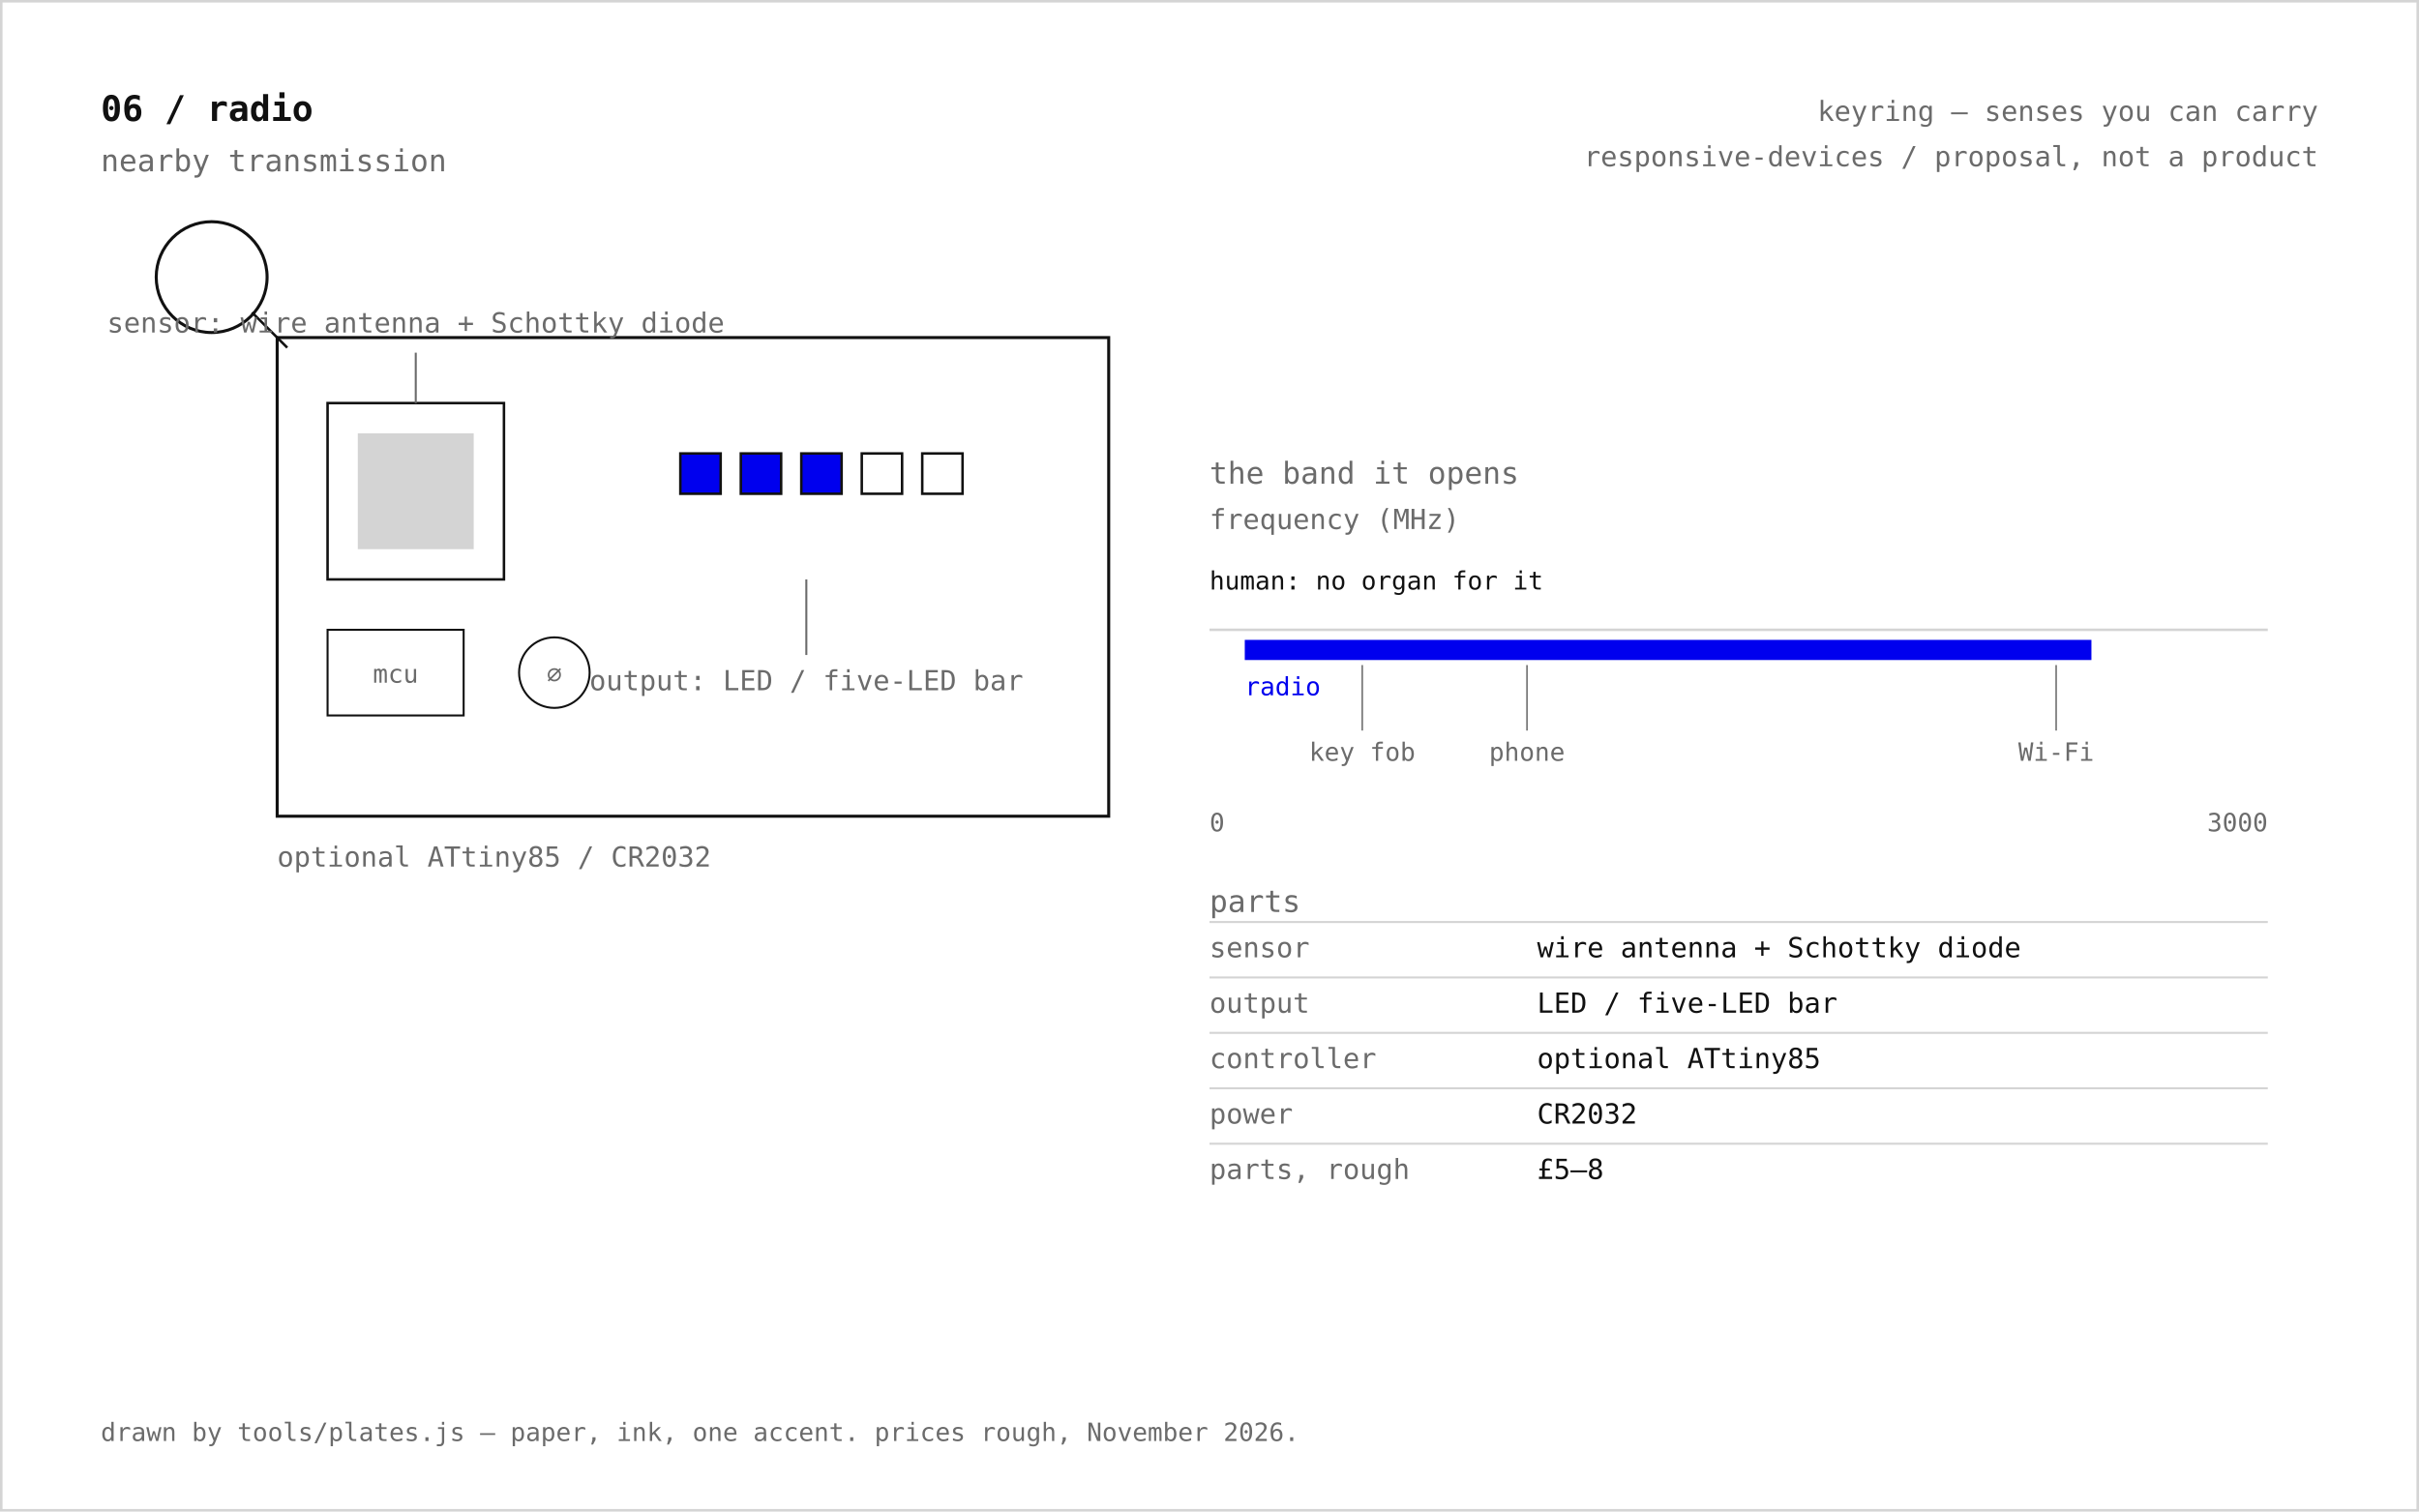
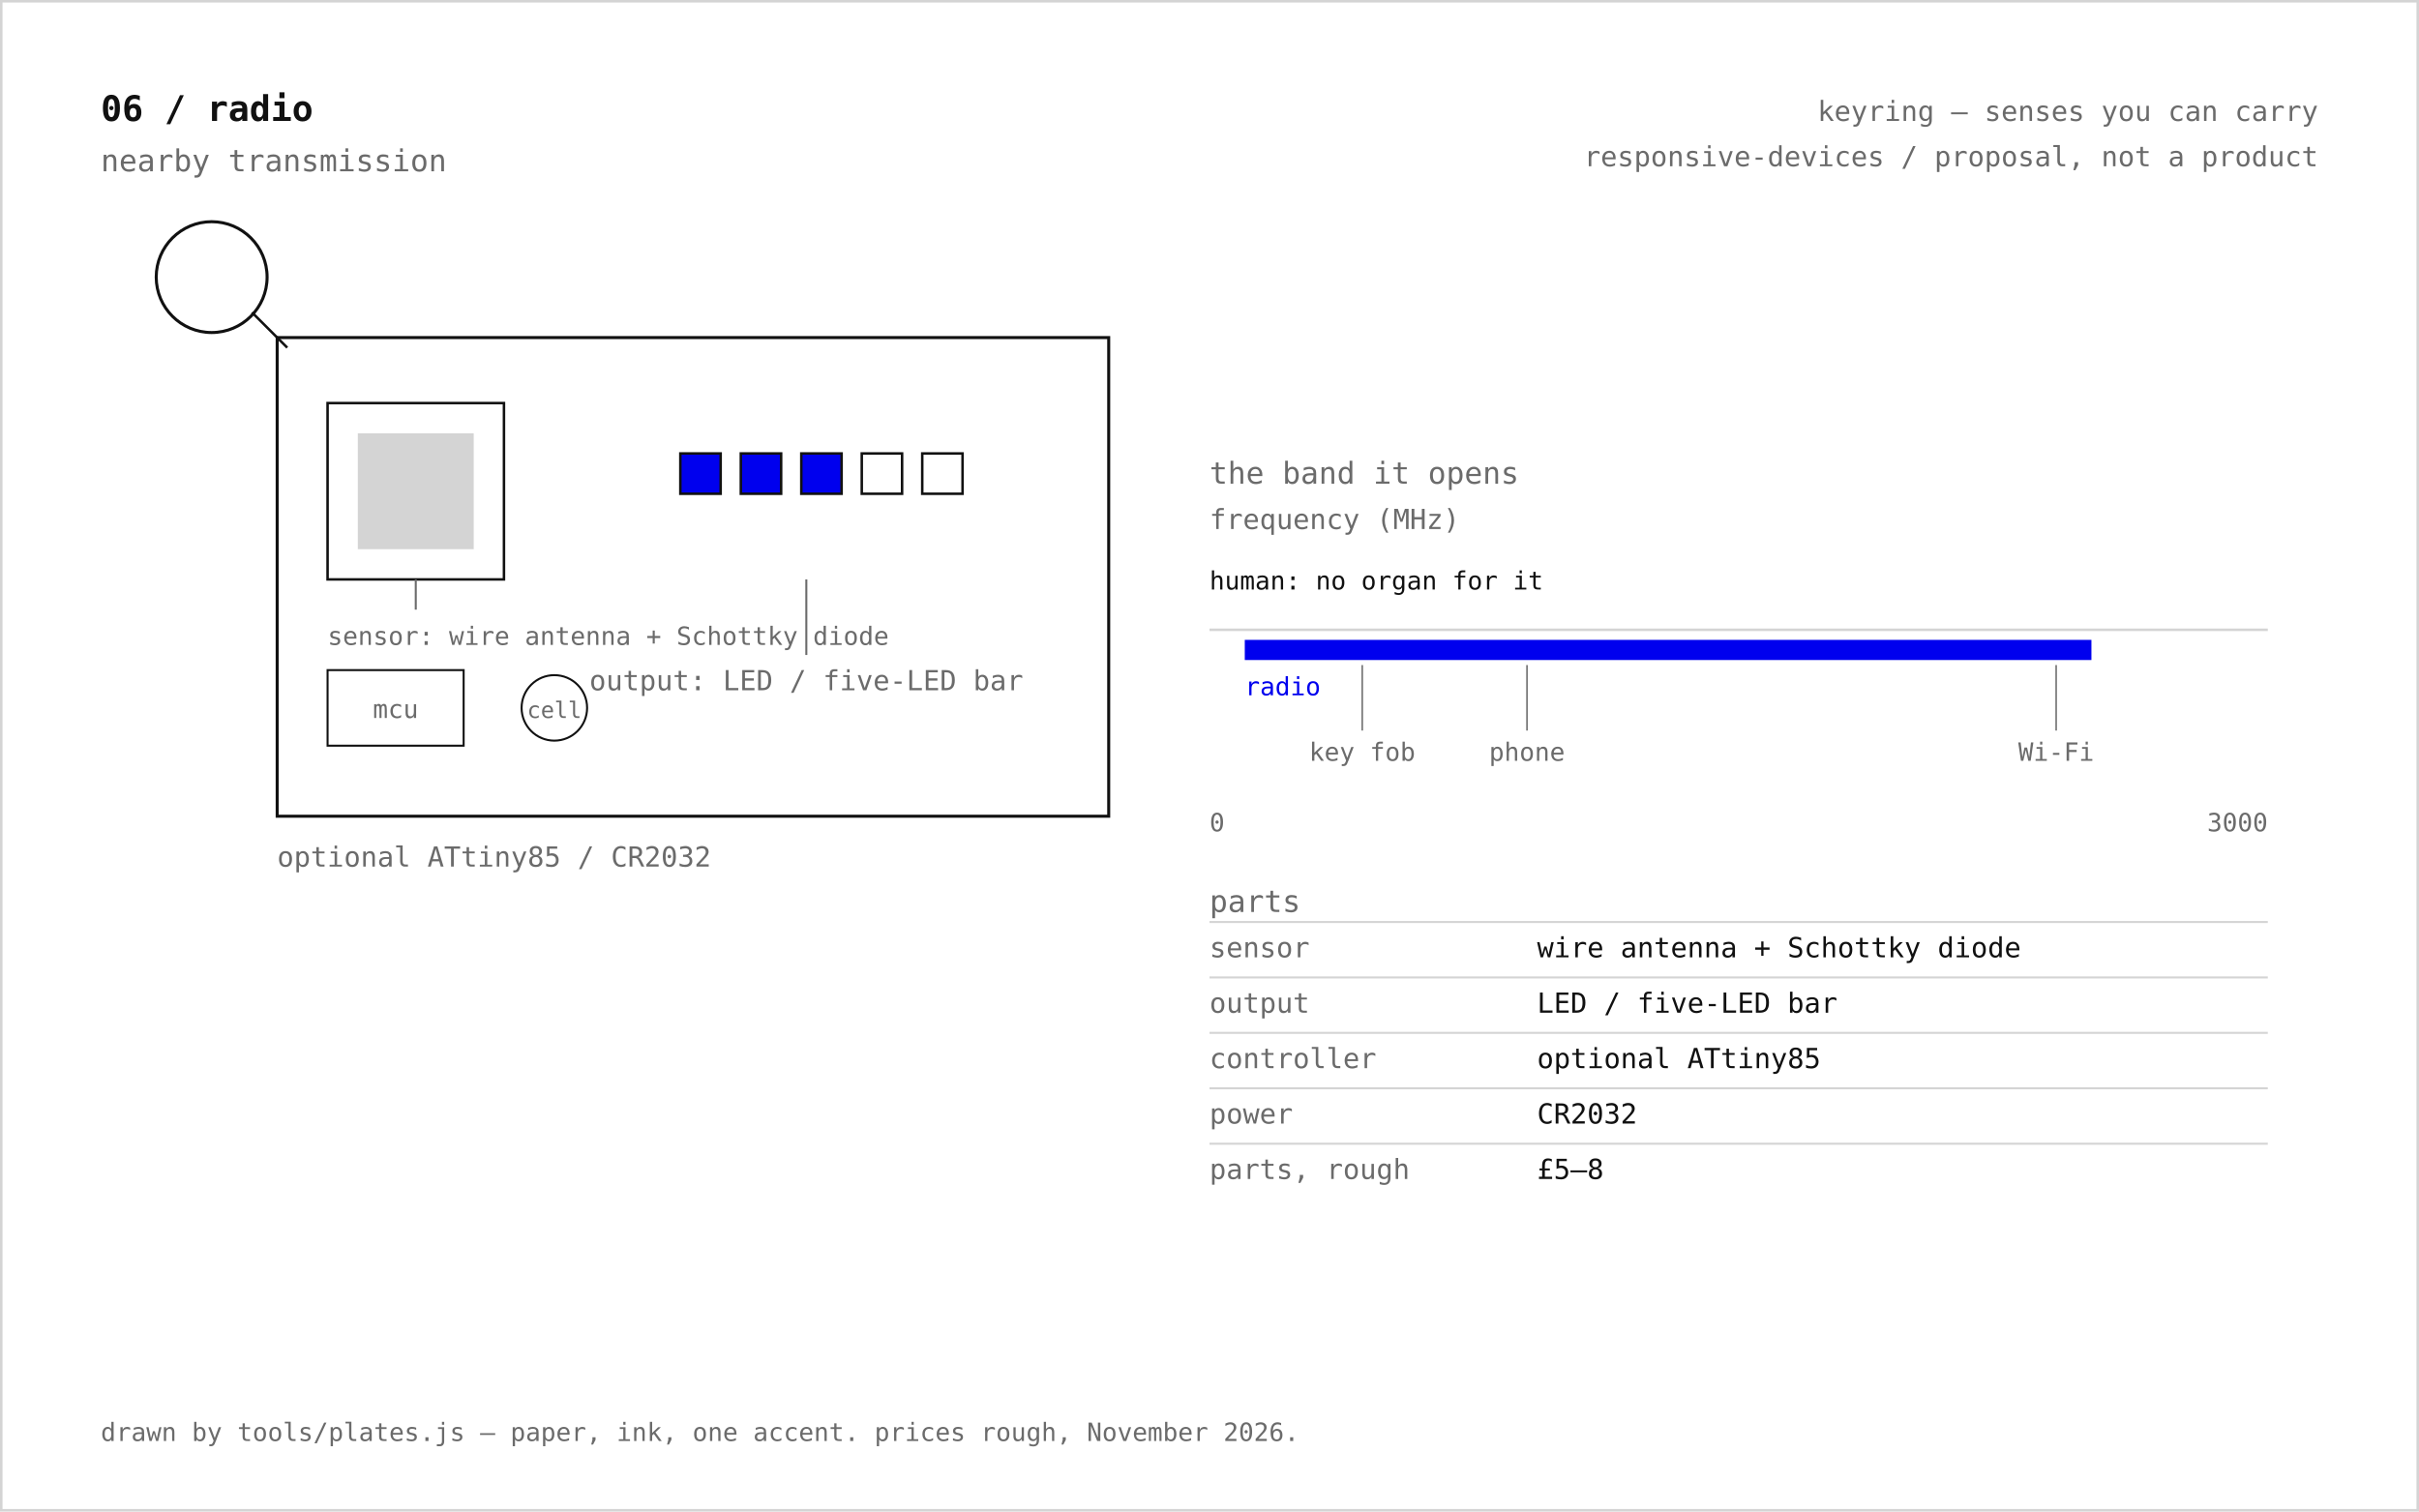
<svg xmlns="http://www.w3.org/2000/svg" viewBox="0 0 960 600" width="960" height="600" role="img" aria-label="radio — nearby transmission">
  <rect width="960" height="600" fill="#ffffff" />
  <rect x="0.5" y="0.5" width="959" height="599" fill="none" stroke="#d4d4d4" />
  <text x="40" y="48" font-family="IBM Plex Mono, ui-monospace, Menlo, monospace" font-size="14" fill="#111111" font-weight="600">06 / radio</text>
  <text x="40" y="68" font-family="IBM Plex Mono, ui-monospace, Menlo, monospace" font-size="12" fill="#6b6b6b">nearby transmission</text>
  <text x="920" y="48" font-family="IBM Plex Mono, ui-monospace, Menlo, monospace" font-size="11" fill="#6b6b6b" text-anchor="end">keyring — senses you can carry</text>
  <text x="920" y="66" font-family="IBM Plex Mono, ui-monospace, Menlo, monospace" font-size="11" fill="#6b6b6b" text-anchor="end">responsive-devices / proposal, not a product</text>
  <circle cx="84" cy="110" r="22" fill="none" stroke="#111111" stroke-width="1.2" />
  <line x1="100" y1="124" x2="114" y2="138" stroke="#111111" stroke-width="1" />
  <rect x="110" y="134" width="330" height="190" fill="none" stroke="#111111" stroke-width="1.2" />
  <rect x="130" y="160" width="70" height="70" fill="none" stroke="#111111" stroke-width="1" />
  <rect x="142" y="172" width="46" height="46" fill="#d4d4d4" stroke="none" />
-   <line x1="165" y1="160" x2="165" y2="140" stroke="#6b6b6b" stroke-width="0.8" />
-   <text x="165" y="132" font-family="IBM Plex Mono, ui-monospace, Menlo, monospace" font-size="11" fill="#6b6b6b" text-anchor="middle">sensor: wire antenna + Schottky diode</text>
+   <line x1="165" y1="230" x2="165" y2="242" stroke="#6b6b6b" stroke-width="0.8" />
+   <text x="130" y="256" font-family="IBM Plex Mono, ui-monospace, Menlo, monospace" font-size="10" fill="#6b6b6b">sensor: wire antenna + Schottky diode</text>
  <rect x="270" y="180" width="16" height="16" fill="#0000ee" stroke="#111111" stroke-width="1" />
  <rect x="294" y="180" width="16" height="16" fill="#0000ee" stroke="#111111" stroke-width="1" />
  <rect x="318" y="180" width="16" height="16" fill="#0000ee" stroke="#111111" stroke-width="1" />
  <rect x="342" y="180" width="16" height="16" fill="none" stroke="#111111" stroke-width="1" />
  <rect x="366" y="180" width="16" height="16" fill="none" stroke="#111111" stroke-width="1" />
  <line x1="320" y1="230" x2="320" y2="260" stroke="#6b6b6b" stroke-width="0.8" />
  <text x="320" y="274" font-family="IBM Plex Mono, ui-monospace, Menlo, monospace" font-size="11" fill="#6b6b6b" text-anchor="middle">output: LED / five-LED bar</text>
-   <rect x="130" y="250" width="54" height="34" fill="none" stroke="#111111" stroke-width="0.8" />
-   <text x="157" y="271" font-family="IBM Plex Mono, ui-monospace, Menlo, monospace" font-size="10" fill="#6b6b6b" text-anchor="middle">mcu</text>
-   <circle cx="220" cy="267" r="14" fill="none" stroke="#111111" stroke-width="0.8" />
-   <text x="220" y="271" font-family="IBM Plex Mono, ui-monospace, Menlo, monospace" font-size="10" fill="#6b6b6b" text-anchor="middle">⌀</text>
+   <rect x="130" y="266" width="54" height="30" fill="none" stroke="#111111" stroke-width="0.8" />
+   <text x="157" y="285" font-family="IBM Plex Mono, ui-monospace, Menlo, monospace" font-size="10" fill="#6b6b6b" text-anchor="middle">mcu</text>
+   <circle cx="220" cy="281" r="13" fill="none" stroke="#111111" stroke-width="0.8" />
+   <text x="220" y="285" font-family="IBM Plex Mono, ui-monospace, Menlo, monospace" font-size="9" fill="#6b6b6b" text-anchor="middle">cell</text>
  <text x="110" y="344" font-family="IBM Plex Mono, ui-monospace, Menlo, monospace" font-size="11" fill="#6b6b6b">optional ATtiny85  /  CR2032</text>
  <text x="480" y="192" font-family="IBM Plex Mono, ui-monospace, Menlo, monospace" font-size="12" fill="#6b6b6b">the band it opens</text>
  <text x="480" y="210" font-family="IBM Plex Mono, ui-monospace, Menlo, monospace" font-size="11" fill="#6b6b6b">frequency (MHz)</text>
  <line x1="480" y1="250" x2="900" y2="250" stroke="#d4d4d4" stroke-width="1" />
  <text x="480" y="234" font-family="IBM Plex Mono, ui-monospace, Menlo, monospace" font-size="10" fill="#111111">human: no organ for it</text>
  <rect x="494" y="254" width="336" height="8" fill="#0000ee" />
  <text x="494" y="276" font-family="IBM Plex Mono, ui-monospace, Menlo, monospace" font-size="10" fill="#0000ee">radio</text>
  <line x1="540.62" y1="264" x2="540.62" y2="290" stroke="#6b6b6b" stroke-width="0.6" />
  <text x="540.62" y="302" font-family="IBM Plex Mono, ui-monospace, Menlo, monospace" font-size="10" fill="#6b6b6b" text-anchor="middle">key fob</text>
  <line x1="606" y1="264" x2="606" y2="290" stroke="#6b6b6b" stroke-width="0.6" />
  <text x="606" y="302" font-family="IBM Plex Mono, ui-monospace, Menlo, monospace" font-size="10" fill="#6b6b6b" text-anchor="middle">phone</text>
  <line x1="816" y1="264" x2="816" y2="290" stroke="#6b6b6b" stroke-width="0.6" />
  <text x="816" y="302" font-family="IBM Plex Mono, ui-monospace, Menlo, monospace" font-size="10" fill="#6b6b6b" text-anchor="middle">Wi-Fi</text>
  <text x="480" y="330" font-family="IBM Plex Mono, ui-monospace, Menlo, monospace" font-size="10" fill="#6b6b6b">0</text>
  <text x="900" y="330" font-family="IBM Plex Mono, ui-monospace, Menlo, monospace" font-size="10" fill="#6b6b6b" text-anchor="end">3000</text>
  <text x="480" y="362" font-family="IBM Plex Mono, ui-monospace, Menlo, monospace" font-size="12" fill="#6b6b6b">parts</text>
  <line x1="480" y1="366" x2="900" y2="366" stroke="#d4d4d4" stroke-width="0.8" />
  <text x="480" y="380" font-family="IBM Plex Mono, ui-monospace, Menlo, monospace" font-size="11" fill="#6b6b6b">sensor</text>
  <text x="610" y="380" font-family="IBM Plex Mono, ui-monospace, Menlo, monospace" font-size="11" fill="#111111">wire antenna + Schottky diode</text>
  <line x1="480" y1="388" x2="900" y2="388" stroke="#d4d4d4" stroke-width="0.8" />
  <text x="480" y="402" font-family="IBM Plex Mono, ui-monospace, Menlo, monospace" font-size="11" fill="#6b6b6b">output</text>
  <text x="610" y="402" font-family="IBM Plex Mono, ui-monospace, Menlo, monospace" font-size="11" fill="#111111">LED / five-LED bar</text>
  <line x1="480" y1="410" x2="900" y2="410" stroke="#d4d4d4" stroke-width="0.8" />
  <text x="480" y="424" font-family="IBM Plex Mono, ui-monospace, Menlo, monospace" font-size="11" fill="#6b6b6b">controller</text>
  <text x="610" y="424" font-family="IBM Plex Mono, ui-monospace, Menlo, monospace" font-size="11" fill="#111111">optional ATtiny85</text>
  <line x1="480" y1="432" x2="900" y2="432" stroke="#d4d4d4" stroke-width="0.8" />
  <text x="480" y="446" font-family="IBM Plex Mono, ui-monospace, Menlo, monospace" font-size="11" fill="#6b6b6b">power</text>
  <text x="610" y="446" font-family="IBM Plex Mono, ui-monospace, Menlo, monospace" font-size="11" fill="#111111">CR2032</text>
  <line x1="480" y1="454" x2="900" y2="454" stroke="#d4d4d4" stroke-width="0.8" />
  <text x="480" y="468" font-family="IBM Plex Mono, ui-monospace, Menlo, monospace" font-size="11" fill="#6b6b6b">parts, rough</text>
  <text x="610" y="468" font-family="IBM Plex Mono, ui-monospace, Menlo, monospace" font-size="11" fill="#111111">£5–8</text>
  <text x="40" y="572" font-family="IBM Plex Mono, ui-monospace, Menlo, monospace" font-size="10" fill="#6b6b6b">drawn by tools/plates.js — paper, ink, one accent. prices rough, November 2026.</text>
</svg>
